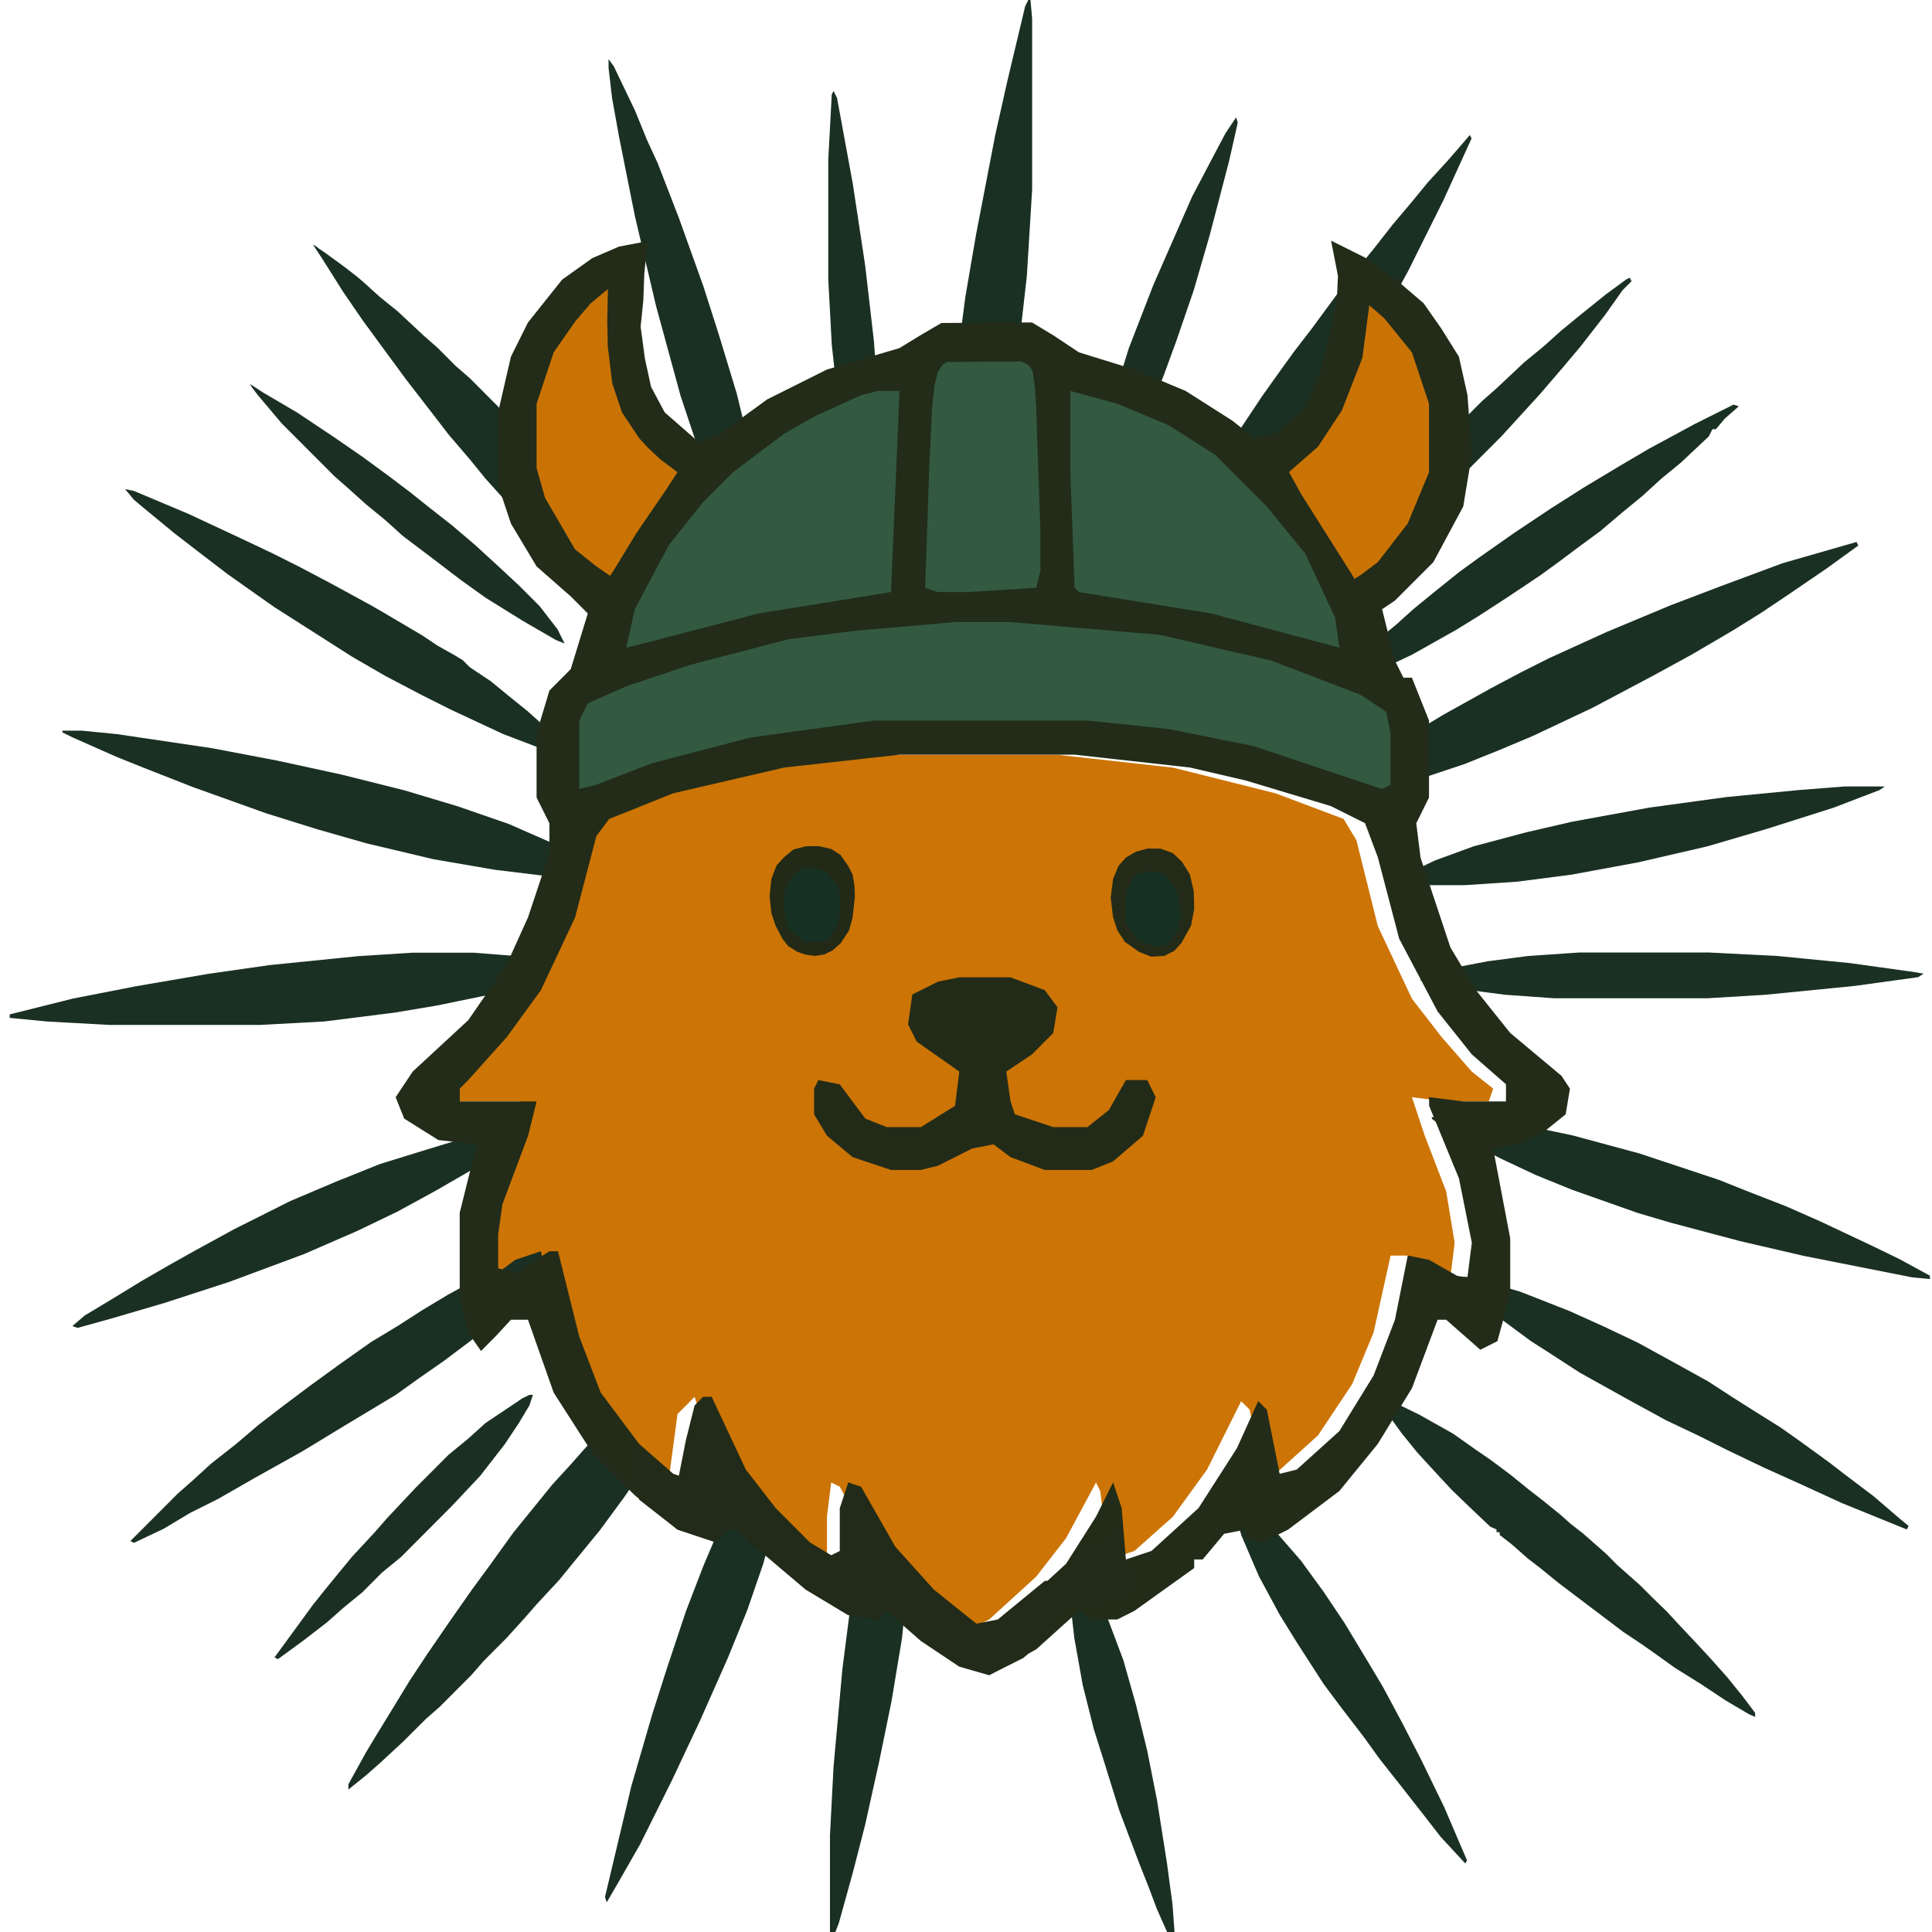
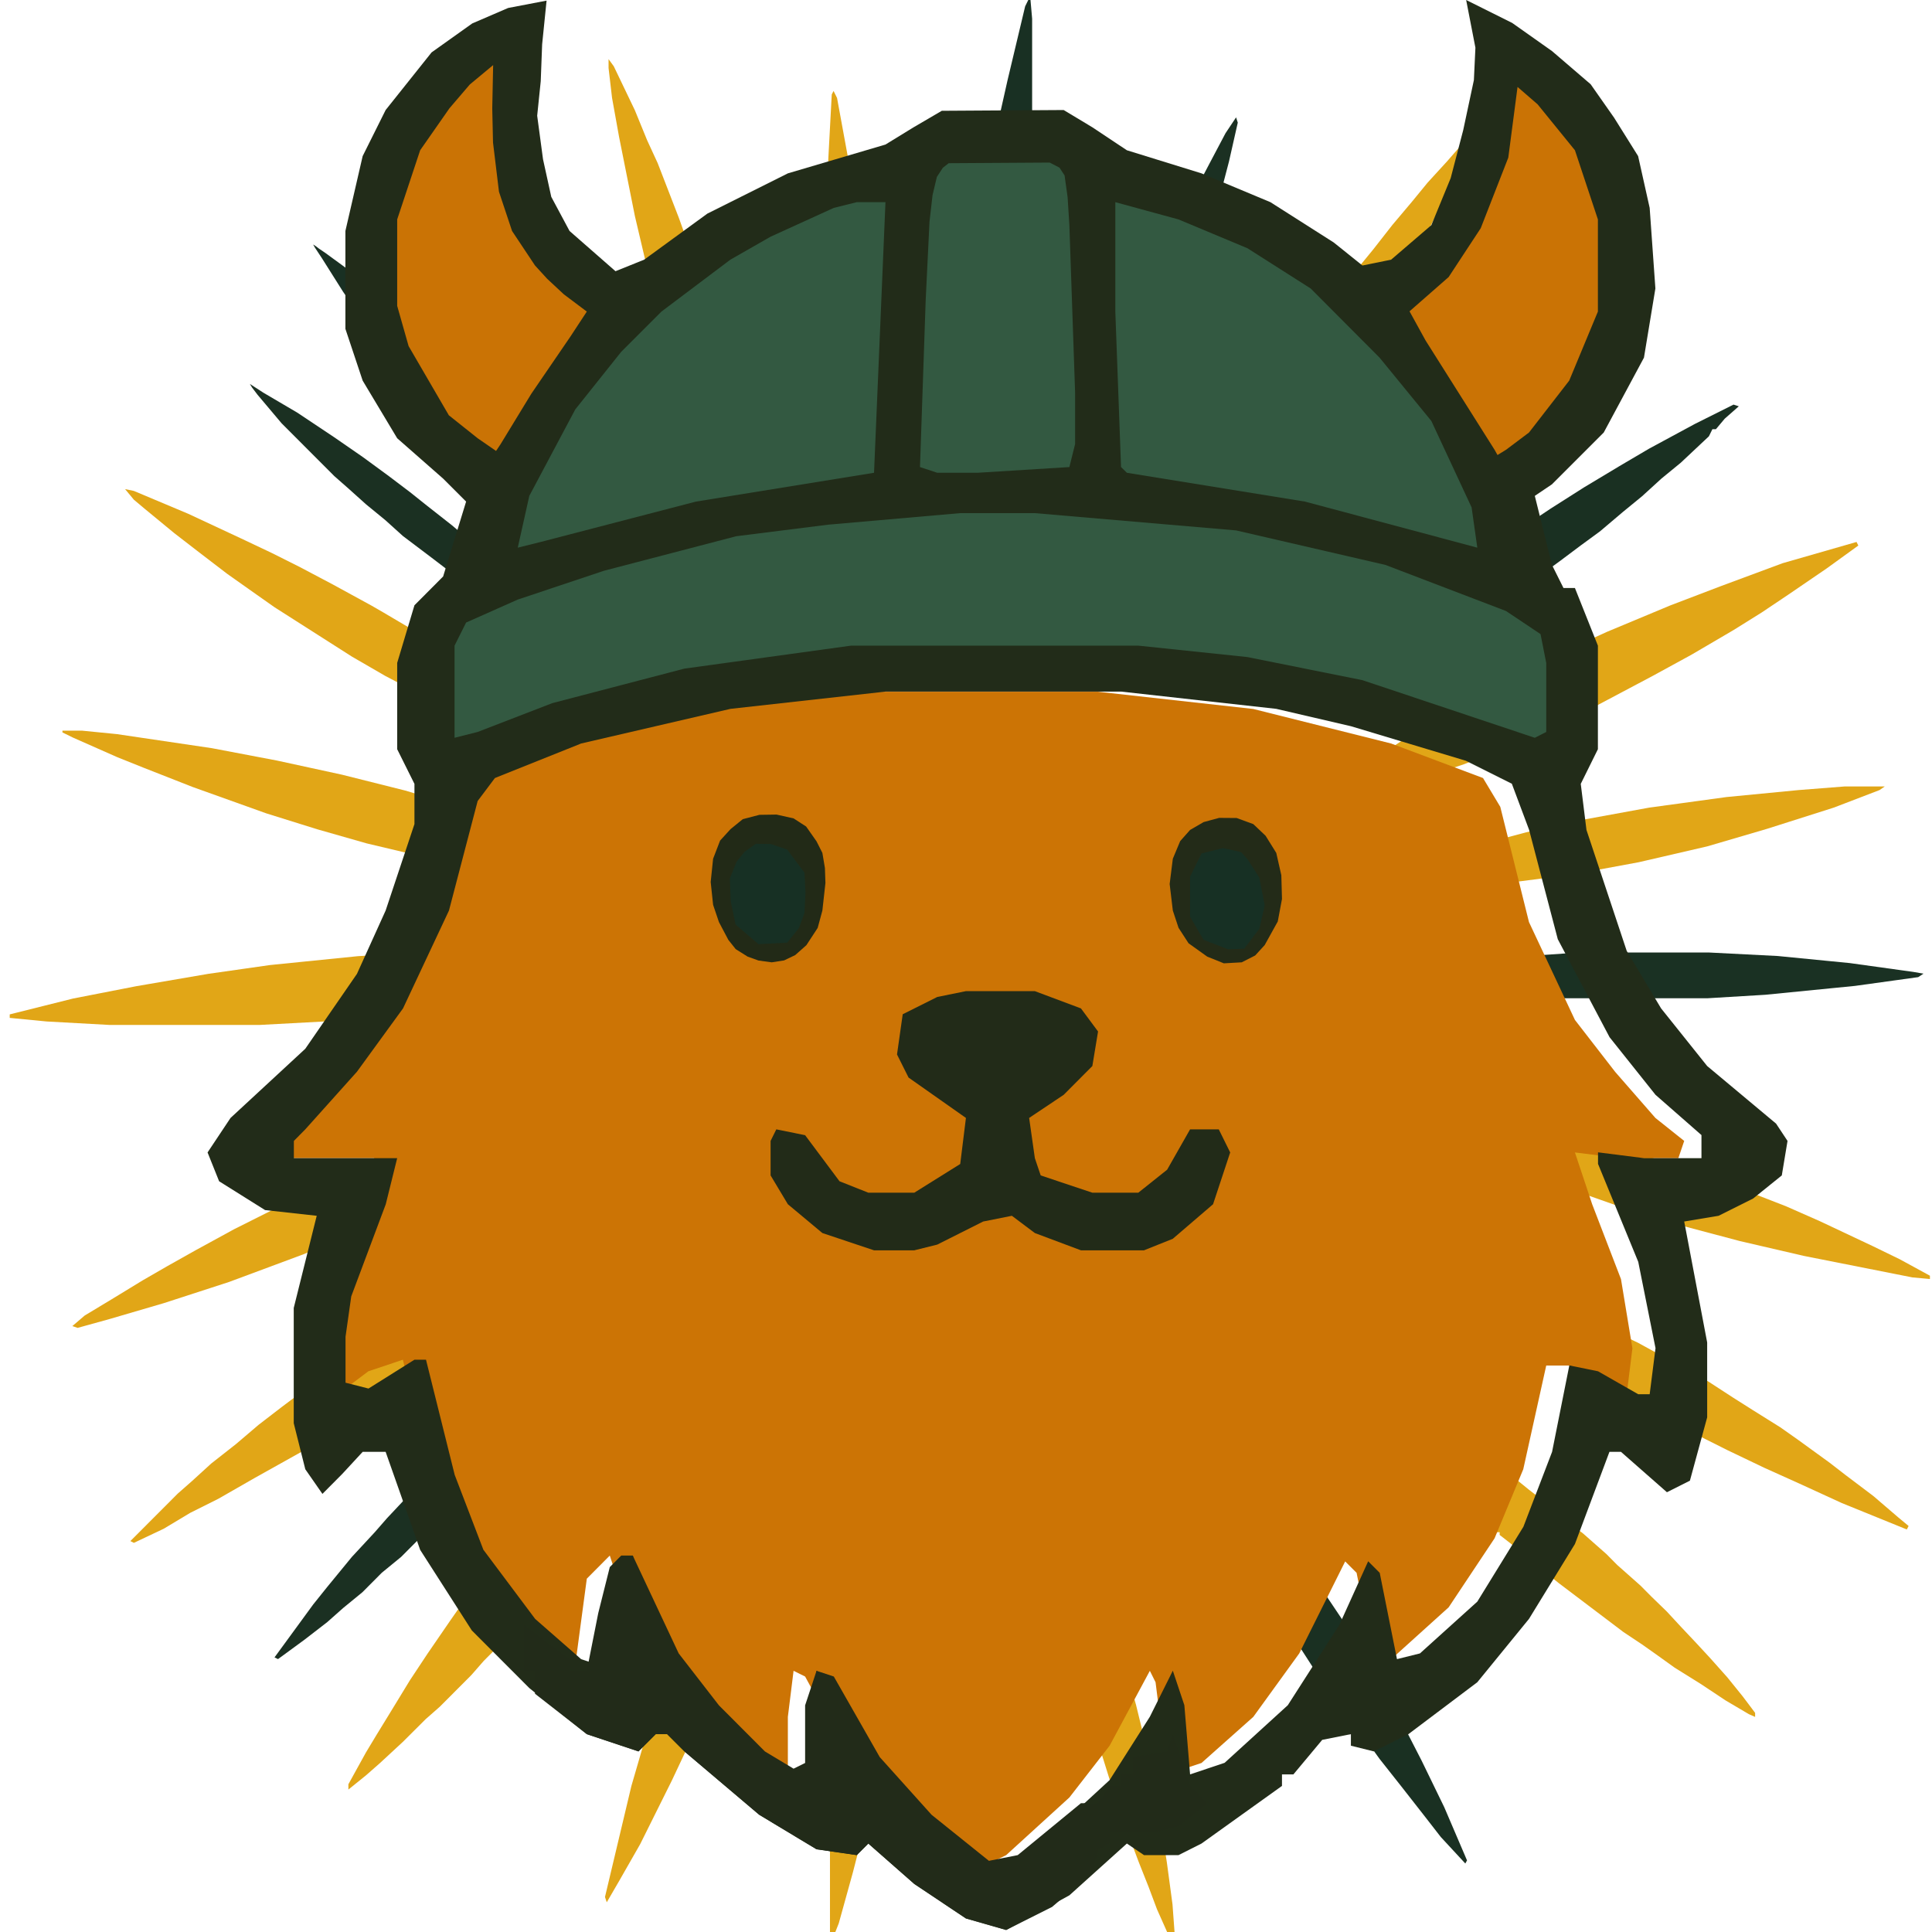
<svg xmlns="http://www.w3.org/2000/svg" version="1.2" viewBox="0 0 2048 2048">
-   <style>.a{fill:#1a3023}.b{fill:#193023}.c{fill:#1a3022}.d{fill:#1a3123}.e{fill:#1b3022}.f{fill:#cc7405}.g{fill:#222c19}.h{fill:#335941}.i{fill:#222b19}.j{fill:#222b18}.k{fill:#ca7305}.l{fill:#232b18}.m{fill:#222a17}.n{fill:#173024}</style>
+   <style>.a{fill:#e1a617}.b{fill:#193023}.c{fill:#1a3022}.d{fill:#1a3123}.e{fill:#1b3022}.f{fill:#cc7405}.g{fill:#222c19}.h{fill:#335941}.i{fill:#222b19}.j{fill:#222b18}.k{fill:#ca7305}.l{fill:#232b18}.m{fill:#222a17}.n{fill:#173024}</style>
  <path class="a" d="m1461.6 1482.1l9.9 1.4 32.8 16 36.1 20.3 24.6 17.4 14.8 10.1 21.4 16 19.6 15.9 13.2 10.2 19.7 15.9 11.5 10.2 13.1 10.2 24.6 21.7 11.5 11.6 24.6 21.8 11.5 11.6 16.4 15.9 14.8 16 16.4 17.4 14.8 16 18.1 20.3 16.4 20.3 13.1 17.4v4.3l-6.6-2.9-24.6-14.5-26.2-17.4-27.9-17.4-18.1-13-16.4-11.6-19.7-13.1-69-52.2-19.7-16-13.1-10.1-16.4-14.5-13.1-10.2v-2.9h-3.3v-2.9l-6.6-2.9-23-21.8-18-17.4-14.8-15.9-21.3-23.2-16.5-20.3-14.7-20.3-8.2-14.5z" />
  <path class="a" d="m1968 574.5l1.9 3.8-33.6 24.3-41 28-27.9 18.7-29.8 18.6-44.7 26.2-41 22.4-63.4 33.6-63.3 29.9-35.4 14.9-37.3 15-61.5 20.5-46.6 11.2-20.5 3.8h-7.4l3.7-7.5 18.6-18.7 35.4-26.1 28-18.7 27.9-16.8 50.3-28 31.7-16.8 29.8-15 61.5-28 67.1-28 54-20.6 65.2-24.2z" />
  <path class="a" d="m740.1 1428.1h1.9l-1.9 15-14.9 39.2-20.5 39.2-22.4 35.5-20.5 29.9-26.1 35.5-26 31.7-16.8 20.6-24.2 26.1-13.1 15-18.6 20.5-24.2 24.3-13.1 15-33.5 33.6-14.9 13.1-24.3 24.2-24.2 22.4-14.9 13.1-18.6 15v-5.6l18.6-33.7 11.2-18.6 14.9-24.3 20.5-33.6 18.6-28.1 24.3-35.4 22.3-31.8 20.5-28 24.2-33.6 24.3-29.9 16.7-20.6 20.5-22.4 13.1-14.9 27.9-29.9 14.9-15 14.9-13 20.5-18.7 18.7-15z" />
  <path class="a" d="m1558.1 143.1l1.8 3.7-29.8 65.4-37.2 74.7-22.4 41.1-20.5 35.5-11.2 20.5-18.6 31.8-16.8 26.1-20.5 31.8-20.5 29.9-26.1 33.6-29.8 39.2-20.5 24.3-18.6 18.7-11.2 13-26.1 20.6-13 9.3-1.9-7.4 16.8-50.5 22.4-48.5 26-44.9 15-26.1 16.7-26.2 26.1-39.2 18.6-26.1 14.9-20.6 18.7-24.3 26.1-35.5 22.3-28 16.8-20.5 20.5-26.2 20.5-24.3 16.8-20.5 20.5-22.4 13-14.9z" />
  <path class="a" d="m437 1009.9h65.2l46.6 3.7 39.1 5.6 14.9 3.8v3.7l-44.7 16.8-31.7 9.4-63.3 13-44.7 7.5-74.6 9.4-68.9 3.7h-158.4l-67.1-3.7-39.1-3.8v-3.7l67.1-16.8 67.1-13.1 76.4-13.1 65.2-9.3 93.1-9.4z" />
  <path class="a" d="m1517.8 1184.2h38.9l59.3 8.7 50.7 10.6 71.1 19.2 84.6 28.1 30.5 12.2 40.6 15.8 35.6 15.7 55.8 26.3 28.8 14 32.1 17.5v3.5l-18.6-1.7-115.1-22.8-67.7-15.7-72.7-19.3-35.6-10.5-69.4-24.5-38.9-15.8-37.2-17.5-27.1-14-32.1-17.6-13.6-10.5z" />
  <path class="a" d="m66.2 774.5h20.5l37.3 3.7 100.6 14.9 68.9 13.1 69 15 67 16.8 55.9 16.8 54.1 18.7 46.6 20.5 29.8 14.9 18.6 11.3 7.5 7.4-3.7 1.9h-52.2l-61.5-7.5-65.2-11.2-70.8-16.8-52.2-14.9-54.1-16.9-78.2-28-52.2-20.5-27.9-11.2-46.6-20.6-11.2-5.5z" />
  <path class="b" d="m1090.4-0.8h1.9l1.8 20.6v181.2l-5.6 91.5-9.3 82.2-11.2 63.5-11.1 50.4-13.1 44.9-14.9 42.9-9.3 18.7-3.7 1.9-5.6-24.3-1.9-28v-91.6l5.6-67.2 9.3-71 11.2-65.4 20.5-106.4 13-57.9 18.7-78.5z" />
  <path class="a" d="m1137.3 1653.4l5.9 5.2 13.4 21 16.4 32.9 17.8 47.3 13.4 47.3 11.9 48.7 10.4 52.5 10.4 65.8 6 44.6 2.9 39.5-2.9 2.6-16.4-36.8-8.9-23.7-10.4-26.2-20.8-55.2-16.4-52.6-10.4-32.9-11.9-47.3-8.9-49.9-3-26.3v-55.2z" />
  <path class="b" d="M 332.014 259.319 C 332.211 259.002 338.398 263.551 338.339 263.698 L 345 268.2 L 365.5 283.2 L 374.562 290.222 L 378.964 293.668 L 384.2 298.1 L 402.8 314.9 L 421.4 329.9 L 449.4 356 L 464.3 369.1 L 482.9 387.8 L 497.9 400.8 L 527.7 430.7 L 540.7 445.7 L 572.4 477.4 L 589.2 498 L 602.2 511 L 619 531.6 L 643.2 561.5 L 671.1 598.8 L 697.2 638 L 717.7 677.3 L 721.4 688.5 L 714 686.6 L 686 667.9 L 663.7 651.1 L 639.5 632.4 L 615.2 610 L 600.3 597 L 544.4 540.9 L 531.4 526 L 514.6 507.3 L 497.9 486.8 L 475.5 460.6 L 456.8 436.3 L 430.8 402.7 L 404.7 367.2 L 384.2 339.2 L 363.7 309.3 L 341.3 273.8 L 333.9 262.6 L 332.014 259.319 Z" />
  <path class="a" d="m613.4 1308.6l5.6 1.9-22.4 26.1-29.8 28-14.9 13.1-26.1 22.4-26.1 20.6-29.8 22.4-24.2 16.8-26.1 18.7-55.9 33.6-42.9 26.1-50.3 28.1-39.1 22.4-29.8 14.9-28 16.8-31.7 15-3.7-1.9 50.3-50.4 14.9-13.1 20.5-18.7 26.1-20.5 24.2-20.6 24.3-18.7 29.8-22.4 33.5-24.3 31.7-22.4 27.9-16.8 26.1-16.8 28-16.8 41-22.4 41-20.5 31.7-13.1z" />
  <path class="a" d="m645.1 62.7l5.5 7.5 22.4 46.7 13 31.8 11.2 24.3 22.4 57.9 26.1 72.8 16.7 52.3 18.7 61.6 18.6 76.6 7.5 39.3 7.4 57.9 1.9 33.6-5.6-1.9-18.6-29.9-15-28-14.9-33.6-18.6-44.8-22.4-67.3-26-95.3-22.4-95.2-16.8-84.1-7.4-41.1-3.7-31.7z" />
  <path class="a" d="m837 1486h3.7v33.7l-5.6 31.7-11.2 52.3-14.9 54.2-16.7 48.5-20.5 50.5-29.8 67.2-29.9 63.5-33.5 67.3-22.4 39.2-13 22.4-1.9-5.6 28-117.7 22.3-76.6 14.9-46.7 20.5-61.6 18.7-48.6 16.7-39.2 22.4-48.5 24.2-44.9 22.4-33.6z" />
  <path class="a" d="m1544.3 1352.4l22.4 3.7 44.7 13.1 52.2 20.5 37.2 16.8 35.4 16.8 41 22.5 33.6 18.6 26 16.9 20.5 13 29.9 18.7 18.6 13.1 33.5 24.3 16.8 13 29.8 22.5 26.1 22.4 11.2 9.3-1.9 3.7-68.9-28-44.7-20.5-37.3-16.8-39.1-18.7-29.9-15-35.4-16.8-41-22.4-50.3-28-31.6-20.5-20.5-13.1-35.4-26.2-16.8-14.9-14.9-13.1z" />
  <path class="a" d="m956.2 1514.1l5.6 5.6 3.7 33.6v89.6l-9.3 93.4-11.2 67.3-13 63.5-14.9 67.2-13 50.5-15 54.1-7.4 18.7h-1.9v-112.1l3.8-72.8 9.3-102.8 9.3-72.8 7.4-39.2 16.8-69.1 11.2-33.7 13-29.8z" />
  <path class="a" d="m132.6 518.5l9.3 1.9 57.8 24.3 55.9 26.1 31.7 15 29.8 14.9 35.4 18.7 41 22.4 13 7.5 41 24.2 16.8 11.2 16.8 9.4 9.3 5.6 7.5 7.5 22.3 14.9 20.5 16.8 18.6 15 18.7 16.8 14.9 13 16.8 16.9v3.7l-22.4-5.6-54-20.6-55.9-26.1-29.9-15-39.1-20.5-35.4-20.5-82-52.3-18.6-13.1-31.7-22.4-31.7-24.3-24.2-18.7-31.7-26.1-11.2-9.4z" />
  <path class="a" d="m542.6 1196.5h13l-9.3 9.4-14.9 13-33.5 22.5-35.5 20.5-41 22.4-42.8 20.6-55.9 24.3-29.8 11.1-50.3 18.7-69 22.4-57.7 16.9-33.6 9.3-5.6-1.9 13.1-11.2 27.9-16.8 33.6-20.5 26-15 29.9-16.8 41-22.4 59.6-29.9 48.4-20.5 46.6-18.7 48.5-15 42.8-13z" />
  <path class="a" d="m1955.1 833.7h42.8l-5.5 3.8-48.5 18.6-70.8 22.5-63.4 18.6-72.6 16.8-70.8 13.1-57.8 7.5-55.9 3.7h-74.5l-3.7-3.7 46.5-22.4 41-15 55.9-14.9 48.5-11.2 82-15 81.9-11.2 76.4-7.4z" />
  <path class="c" d="m1306.7 1584.8l7.4 3.3 26 23.2 13 13.2 25.9 29.8 24.1 33.1 22.2 33.1 26 43.1 14.8 24.8 20.4 38.1 20.4 39.7 24.1 49.6 24.1 56.3-1.8 3.3-26-28.1-16.7-21.5-25.9-33.1-22.3-28.2-16.7-23.2-24.1-31.4-18.5-24.8-27.8-43.1-18.5-29.8-22.3-41.3-18.5-43.1-7.4-24.8z" />
  <path class="d" d="m1673.8 1009.7h137.9l72.7 3.7 76.4 7.5 67 9.3 11.2 1.9-5.6 3.7-67.1 9.3-95 9.4-61.5 3.7h-162.1l-52.2-3.7-57.7-7.5-31.7-7.5v-3.7l22.4-7.5 48.4-9.3 42.9-5.6z" />
  <path class="c" d="m1837.6 428.9l5.6 1.8-14.9 13.1-9.4 11.2h-3.7l-3.7 7.5-29.8 28-20.5 16.8-20.5 18.7-20.5 16.8-24.2 20.5-20.5 15-22.4 16.8-20.5 14.9-33.5 22.4-31.7 20.6-24.2 14.9-46.6 26.2-59.6 28-13.1 5.6-5.6-1.9 22.4-28h3.7v-3.7l7.5-7.5h3.7v-3.7h3.7v-3.8l20.5-16.8 18.7-16.8 20.5-16.8 27.9-22.4 20.5-14.9 37.3-26.2 39.1-26.1 35.4-22.5 37.3-22.4 31.6-18.6 48.5-26.2z" />
  <path class="a" d="m883.6 96.4l3.7 7.4 16.8 91.6 13 85.9 9.3 80.3 3.7 52.3v89.7l-5.5 57.9-3.8 7.4-13-35.4-11.2-48.6-7.5-52.3-7.4-67.3-3.7-69.1v-127l3.7-69.1z" />
  <path class="e" d="m1310.3 124.4l1.8 5.6-9.3 41.1-20.5 78.4-16.8 57.9-18.6 54.2-13 35.5-13.1 33.6-24.2 54.2-16.8 31.7-13 20.6-16.8 22.4-1.8-5.6 7.4-44.8 14.9-56.1 26.1-84 26.1-67.3 41-93.4 18.6-35.4 16.8-31.8z" />
  <path class="e" d="m1727.6 294.4l1.9 3.7-9.3 9.3-18.6 26.2-26.1 33.6-20.5 24.3-22.4 26.1-41 44.9-33.5 33.6-14.9 13.1-22.4 20.5-20.5 16.8-24.2 20.6-35.4 26.1-20.5 13.1-9.3 3.7 7.4-14.9 18.7-26.2 20.5-26.1 52.1-56 7.5-9.4 14.9-13.1 39.1-39.2 14.9-13.1 29.8-28 20.5-16.8 18.7-16.8 20.5-16.8 27.9-22.4 20.5-15z" />
  <path class="e" d="M 264.851 406.962 L 279.061 416.196 L 315.3 437.5 L 354.4 463.6 L 384.2 484.2 L 412.2 504.7 L 434.5 521.6 L 453.2 536.5 L 479.3 557 L 503.5 577.6 L 525.9 598.1 L 550.1 620.6 L 568.7 639.2 L 570.82 641.339 L 572.4 643 L 591.1 667.2 L 598.5 682.2 L 589.2 678.4 L 553.8 657.9 L 514.7 633.6 L 488.6 614.9 L 456.9 590.7 L 427.1 568.2 L 408.5 551.4 L 388 534.6 L 369.3 517.8 L 354.4 504.7 L 298.5 448.7 L 272.98 418.422 L 267.247 410.899 L 264.851 406.962 Z" />
  <path class="e" d="m561.2 1478.6h3.7l-3.7 11.2-11.2 18.7-14.9 22.4-26.1 33.6-29.8 31.7-54 54.2-20.5 16.8-20.5 20.6-20.5 16.8-16.8 14.9-24.2 18.7-28 20.5-3.7-1.8 41-56.1 14.9-18.6 26.1-31.8 24.2-26.1 13.1-15 29.8-31.7 35.4-35.5 20.5-16.8 18.6-16.8 39.1-26.2z" />
-   <path class="f" d="m935.4 800.1h185.6l122.3 13.6 108.6 27.2 72.4 27.2 13.6 22.7 22.6 90.8 36.2 77.1 31.7 40.9 31.7 36.3 22.7 18.1-4.6 13.6h-45.2l-36.3-4.5 13.6 40.8 22.7 59 9 54.5-4.5 36.3-22.7-9.1-22.6-13.6h-18.1l-18.1 81.7-22.6 54.4-36.2 54.4-45.3 40.9h-13.6l-13.6-68.1-9-9-36.2 72.5-36.2 50-40.8 36.3-27.1 9-9.1-72.6-4.5-9-31.7 59-31.7 40.8-49.8 45.4-18.1 9-22.6-4.5-58.9-54.4-31.7-40.9-27.1-49.9-9.1-4.5-4.5 36.3v40.8l-13.6 4.5-36.2-27.2-40.7-40.8-36.3-63.6-13.5-40.8-18.1 18.2-9.1 68-27.2-13.6-31.6-31.8-36.3-54.4-22.6-63.5-18.1-77.2-27.2 9.1-18.1 13.6-18.1-4.5v-36.3l9.1-49.9 27.1-63.6 4.6-27.2h-81.5l4.5-18.1 36.2-36.3 36.2-50 40.8-77.1 18.1-63.5 13.6-45.4 27.1-18.1 49.8-18.2 117.7-27.2z" />
-   <path class="g" d="m656.2 261.4l30.3-5.8-3.5 34.5-1.1 29-2.8 27.2 4.6 34.3 6.5 29.6 14.4 26.9 36.2 31.7 22.6-9.1 49.8-36.3 63.4-31.7 76.9-22.7 22-13.5 22.4-13.1 96-0.6 22.6 13.6 27.2 18.1 58.8 18.2 54.3 22.7 49.8 31.7 22.7 18.2 22.6-4.6 31.7-27.2 15.2-37 9.9-37.9 8.4-39.4 1.2-25.5-7.3-37.6 36.3 18.1 31.4 22.2 30.4 26.1 18.5 26.4 18.9 30.2 9.1 40.8 4.5 63.5-9 54.5-31.7 59-40.8 40.8-13.5 9.1 13.5 54.4 9.1 18.2h9l18.1 45.4v81.6l-13.5 27.3 4.5 36.3 31.7 95.3 27.1 45.3 36.3 45.4 54.3 45.4 9 13.6-4.5 27.2-22.6 18.2-27.2 13.6-27.1 4.5 18.1 95.3v59l-13.6 49.9-18.1 9.1-36.2-31.8h-9.1l-27.2 72.6-36.2 59-40.7 49.9-54.3 40.9-27.2 13.6-18.1-4.5v-9.1l-22.6 4.5-22.7 27.2h-9v9.1l-63.4 45.4-18.1 9.1h-27.2l-13.5-9.1-45.3 40.8-49.8 27.3-31.7-9.1-40.7-27.2-36.2-31.8-9.1 9.1-31.7-4.6-45.2-27.2-58.9-49.9-13.6-13.6h-9l-13.6 13.6-40.7-13.6-45.3-36.3-45.3-45.4-40.7-63.5-27.2-77.2h-18.1l-16 17.3-15.7 15.8-13.5-19.4-9.1-36.3v-90.8l18.1-72.6-40.7-4.5-36.2-22.7-9.1-22.7 18.1-27.2 58.9-54.5 40.7-59 22.6-49.9 22.7-68.1v-31.7l-13.6-27.3v-68l13.6-45.4 22.6-22.7 18.1-59-18.1-18.1-36.2-31.8-27.2-45.4-13.6-40.8v-77.1l13.6-59 18.1-36.3 36.2-45.4 32-22.8zm297.4 538.6l-122.2 13.6-117.7 27.3-67.9 27.2-13.6 18.1-22.6 86.3-36.2 77.1-36.3 49.9-40.7 45.4-9 9.1v13.6h81.4l-9 36.3-27.2 72.6-4.5 31.8v36.2l18.1 4.6 36.2-22.7h9.1l22.6 90.7 22.6 59 40.8 54.5 36.2 31.7 13.6 4.6 9-68.1 18.1-18.1 13.6 40.8 27.2 49.9 40.7 45.4 36.2 31.8 18.1 4.5 4.6-9.1v-45.4l4.5-27.2 13.6 13.6 31.6 54.5 40.8 45.4 40.7 36.3 22.7 4.5 27.1-18.1 54.3-50 31.7-49.9 18.1-36.3 9.1 27.2 4.5 54.5 27.2-9.1 49.8-45.4 40.7-63.5 22.6-49.9 9.1 9.1 13.6 68 18.1-4.5 45.2-40.8 36.3-59 22.6-59 13.6-68.1 22.6 4.6 31.7 18.1h9l4.6-36.3-13.6-68-31.7-77.2v-9.1l36.2 4.6h45.3v-18.2l-36.2-31.7-36.2-45.4-40.8-77.2-22.6-86.2-13.6-36.3-36.2-18.1-90.5-27.2-58.9-13.7-122.2-13.6z" />
-   <path class="h" d="m1012.4 659.4h58.8l158.5 13.6 117.7 27.2 95 36.3 27.2 18.2 4.5 22.7v54.4l-9 4.6-135.8-45.4-90.6-18.2-86-9h-226.3l-131.3 18.1-104.1 27.2-58.8 22.7-18.2 4.6v-72.6l9.1-18.2 40.7-18.1 67.9-22.7 104.2-27.2 72.4-9.1z" />
-   <path class="h" d="m1134.6 414.4l49.8 13.6 54.3 22.7 49.8 31.7 54.3 54.5 40.8 49.9 31.7 68.1 4.5 31.7-135.8-36.3-140.3-22.7-4.6-4.5-4.5-122.5z" />
-   <path class="h" d="m930.9 414.4h22.6l-9 213.2-140.3 22.7-122.3 31.8-18.1 4.5 9.1-40.8 36.2-68.1 36.2-45.4 31.7-31.7 54.3-40.9 31.7-18.1 49.8-22.7z" />
-   <path class="i" d="m745.3 1480.7h9.1l36.2 77.1 31.7 40.9 36.2 36.3 22.6 13.6 9.1-4.5v-45.4l9-27.2 13.6 4.5 36.2 63.5 40.8 45.4 45.2 36.3 22.7-4.5 49.8-40.9h13.5l9.1-13.6h9v-9.1h9.1v-13.6l27.2-4.5 4.5-13.6 13.6 40.8 13.5 13.6-22.6 18.2-18.1 4.5h-36.2v9.1l-9.1 4.5-4.5 18.2-31.7 27.2-36.2 18.2-31.7-9.1-40.7-27.2-36.2-31.8-9.1 9.1-31.7-4.6-45.2-27.2-58.9-49.9-13.6-13.6h-9l-13.6 13.6-40.7-13.6-40.8-31.8v-18.1h-9v-36.3l36.2 27.2v9.1h13.6l9-45.4 9.1-36.3z" />
-   <path class="j" d="m1016.9 1036h54.3l36.3 13.6 13.5 18.2-4.5 27.2-22.6 22.7-27.2 18.2 4.5 31.7 4.6 13.6 40.7 13.6h36.2l22.7-18.1 18.1-31.8h22.6l9 18.2-13.5 40.8-31.7 27.2-22.7 9.1h-49.7l-36.3-13.6-18.1-13.6-22.6 4.5-36.2 18.2-18.1 4.5h-31.7l-40.7-13.6-27.2-22.7-13.6-22.7v-27.2l4.5-9.1 22.7 4.6 27.1 36.3 22.7 9h36.2l36.2-22.6 4.5-36.3-45.2-31.8-9.1-18.2 4.5-31.7 27.2-13.6z" />
-   <path class="k" d="m626 321.7l18.4-15.3-0.7 34.1 0.6 26.9 4.7 38.8 10.3 30.9 18.1 27.2 9.6 10.5 13.1 12.2 18.1 13.6-13 19.8-30.7 44.9-24.2 39.7-3.6 5.4-14.5-10-22.7-18.1-31.7-54.5-9-31.7v-68.1l18.1-54.5 23.1-33.1z" />
-   <path class="k" d="m1451.5 323.6l15.8 13.7 29.4 36.2 18.1 54.5v72.6l-22.6 54.4-31.7 40.9-18.1 13.6-6.7 4.1-2.3-4.1-54.4-86.2-12.6-22.9 30.8-27 25.3-38.5 21.7-55.6z" />
-   <path class="l" d="m1216.4 899.5l13.8 0.1 13.1 4.8 9.7 9.2 8.4 13.5 4 17.6 0.5 18.7-3.3 17.7-10.3 18.6-7.5 8.2-10.6 5.4-14.1 0.8-13.1-5.3-14.7-10.5-7.9-12.2-4.5-13.6-2.5-20.9 2.5-19.9 5.8-13.9 7.8-8.8 10.7-6.2z" />
-   <path class="m" d="m854.2 897.1l13.5-0.2 13.4 3 9.9 6.4 8.2 11.7 4.6 9.1 2 11.9 0.4 11.8-2.4 21.7-3.7 13.7-8.9 13.6-8.8 7.8-8.8 4.2-9.7 1.5-10.4-1.4-8.6-3.1-9.4-5.9-5.8-7.3-7.4-14-4.6-13.6-1.9-18 1.9-18.3 5.5-14.3 8.2-9 9.7-7.9z" />
-   <path class="h" d="m1003.3 383.7l79.6-0.5 7.7 4 4 6.1 2.4 17.1 1.4 22.1 4.5 131.6v40.9l-4.5 18.1-72.4 4.5h-31.7l-13.6-4.5 4.5-131.6 3-61.7 2.4-21 3.4-14.3 4.7-7.2z" />
-   <path class="n" d="m1219.3 923.3l14.3 3.1 5.2 5.7 9.2 14.4 4.3 21.9-4.2 18.4-12 15.8-12.7 0.4-19.3-7.4-10.6-18.2v-31.7l9.1-18.2z" />
-   <path class="n" d="m851.4 919.9l11.8 0.2 12.9 4.4 13.6 18.2 0.8 15.6-0.8 16.1-4.4 11.9-9.2 11.5-22.6 1.2-18.1-15.5-3.8-18-0.7-18.3 5.3-13.2 6.3-7.8z" />
+   <path class="f" d="M 914.275 733.25 L 1163.98 733.25 L 1328.55 751.548 L 1474.66 788.144 L 1572.06 824.743 L 1590.37 855.285 L 1620.78 977.446 L 1669.49 1081.17 L 1712.13 1136.22 L 1754.78 1185.06 L 1785.33 1209.42 L 1779.13 1227.69 L 1718.31 1227.69 L 1669.49 1221.64 L 1687.77 1276.54 L 1718.31 1355.93 L 1730.42 1429.27 L 1724.38 1478.09 L 1693.84 1465.84 L 1663.43 1447.54 L 1639.07 1447.54 L 1614.72 1557.47 L 1584.32 1630.66 L 1535.61 1703.85 L 1474.66 1758.89 L 1456.35 1758.89 L 1438.05 1667.27 L 1425.95 1655.16 L 1377.25 1752.69 L 1328.55 1819.96 L 1273.64 1868.82 L 1237.2 1880.92 L 1224.94 1783.24 L 1218.89 1771.12 L 1176.24 1850.51 L 1133.58 1905.41 L 1066.58 1966.5 L 1042.22 1978.59 L 1011.82 1972.55 L 932.578 1899.36 L 889.922 1844.32 L 853.456 1777.19 L 841.216 1771.12 L 835.162 1819.96 L 835.162 1874.87 L 816.865 1880.92 L 768.158 1844.32 L 713.399 1789.42 L 664.559 1703.85 L 646.396 1648.96 L 622.044 1673.45 L 609.801 1764.93 L 573.204 1746.65 L 530.688 1703.85 L 481.849 1630.66 L 451.441 1545.22 L 427.089 1441.35 L 390.493 1453.61 L 366.139 1471.91 L 341.788 1465.84 L 341.788 1417.01 L 354.031 1349.87 L 390.493 1264.31 L 396.681 1227.69 L 287.028 1227.69 L 293.083 1203.35 L 341.788 1154.52 L 390.493 1087.24 L 445.387 983.511 L 469.74 898.067 L 488.038 836.983 L 524.5 812.629 L 591.503 788.144 L 749.861 751.548 L 914.275 733.25 Z" style="" />
+   <path class="g" d="M 538.627 8.458 L 579.394 0.655 L 574.684 47.072 L 573.204 86.091 L 569.438 122.687 L 575.626 168.835 L 584.371 208.661 L 603.746 244.853 L 652.451 287.504 L 682.858 275.259 L 749.861 226.42 L 835.162 183.77 L 938.629 153.228 L 968.228 135.065 L 998.365 117.44 L 1127.54 116.632 L 1157.94 134.93 L 1194.53 159.283 L 1273.64 183.77 L 1346.7 214.312 L 1413.7 256.962 L 1444.25 281.448 L 1474.66 275.259 L 1517.3 238.664 L 1537.76 188.883 L 1551.08 137.89 L 1562.38 84.88 L 1564 50.571 L 1554.18 -0.018 L 1603.01 24.334 L 1645.27 54.204 L 1686.16 89.321 L 1711.06 124.839 L 1736.47 165.472 L 1748.72 220.366 L 1754.78 305.803 L 1742.67 379.127 L 1700.02 458.51 L 1645.13 513.404 L 1626.96 525.648 L 1645.13 598.839 L 1657.36 623.327 L 1669.49 623.327 L 1693.84 684.409 L 1693.84 794.199 L 1675.67 830.932 L 1681.72 879.765 L 1724.38 1007.98 L 1760.84 1068.95 L 1809.67 1130.03 L 1882.73 1191.1 L 1894.85 1209.42 L 1888.78 1246 L 1858.38 1270.5 L 1821.79 1288.78 L 1785.33 1294.85 L 1809.67 1423.07 L 1809.67 1502.45 L 1791.37 1569.58 L 1767.02 1581.83 L 1718.31 1539.03 L 1706.07 1539.03 L 1669.49 1636.72 L 1620.78 1716.11 L 1566.01 1783.24 L 1492.96 1838.28 L 1456.35 1856.57 L 1432.01 1850.51 L 1432.01 1838.28 L 1401.6 1844.32 L 1371.07 1880.92 L 1358.95 1880.92 L 1358.95 1893.15 L 1273.64 1954.23 L 1249.29 1966.5 L 1212.7 1966.5 L 1194.53 1954.23 L 1133.58 2009.13 L 1066.58 2045.86 L 1023.93 2033.63 L 969.172 1997.04 L 920.464 1954.23 L 908.224 1966.5 L 865.569 1960.31 L 804.755 1923.69 L 725.509 1856.57 L 707.21 1838.28 L 695.102 1838.28 L 676.804 1856.57 L 622.044 1838.28 L 561.095 1789.42 L 500.146 1728.34 L 445.387 1642.91 L 408.791 1539.03 L 384.439 1539.03 L 362.91 1562.33 L 341.788 1583.59 L 323.624 1557.47 L 311.38 1508.64 L 311.38 1386.47 L 335.734 1288.78 L 280.974 1282.73 L 232.268 1252.19 L 220.025 1221.64 L 244.377 1185.06 L 323.624 1111.73 L 378.382 1032.34 L 408.791 965.207 L 439.332 873.577 L 439.332 830.932 L 421.035 794.199 L 421.035 702.708 L 439.332 641.626 L 469.74 611.084 L 494.092 531.702 L 469.74 507.35 L 421.035 464.564 L 384.439 403.481 L 366.139 348.586 L 366.139 244.853 L 384.439 165.472 L 408.791 116.632 L 457.495 55.548 L 500.55 24.873 L 538.627 8.458 Z M 938.766 733.115 L 774.349 751.413 L 615.989 788.144 L 524.633 824.743 L 506.335 849.096 L 475.928 965.207 L 427.223 1068.95 L 378.382 1136.08 L 323.624 1197.16 L 311.516 1209.42 L 311.516 1227.69 L 421.035 1227.69 L 408.926 1276.54 L 372.329 1374.22 L 366.275 1417.01 L 366.275 1465.71 L 390.628 1471.91 L 439.332 1441.35 L 451.576 1441.35 L 481.984 1563.39 L 512.39 1642.77 L 567.284 1716.11 L 615.989 1758.75 L 634.287 1764.93 L 646.396 1673.31 L 670.748 1648.96 L 689.048 1703.85 L 725.643 1771 L 780.404 1832.08 L 829.108 1874.87 L 853.456 1880.92 L 859.645 1868.67 L 859.645 1807.59 L 865.707 1771 L 883.998 1789.29 L 926.516 1862.61 L 981.412 1923.69 L 1036.17 1972.55 L 1066.72 1978.59 L 1103.18 1954.23 L 1176.24 1886.96 L 1218.89 1819.83 L 1243.24 1771 L 1255.47 1807.59 L 1261.54 1880.92 L 1298.13 1868.67 L 1365.13 1807.59 L 1419.9 1722.16 L 1450.31 1655.01 L 1462.56 1667.27 L 1480.85 1758.75 L 1505.2 1752.69 L 1566.01 1697.8 L 1614.86 1618.43 L 1645.27 1539.03 L 1663.55 1447.41 L 1693.97 1453.61 L 1736.62 1477.96 L 1748.72 1477.96 L 1754.92 1429.12 L 1736.62 1337.63 L 1693.97 1233.77 L 1693.97 1221.52 L 1742.67 1227.69 L 1803.62 1227.69 L 1803.62 1203.23 L 1754.92 1160.57 L 1706.21 1099.48 L 1651.32 995.61 L 1620.9 879.638 L 1602.61 830.794 L 1553.9 806.44 L 1432.15 769.846 L 1352.9 751.413 L 1188.48 733.115 L 938.766 733.115 Z" style="" />
+   <path class="h" d="M 1017.87 543.945 L 1096.99 543.945 L 1310.24 562.243 L 1468.6 598.839 L 1596.41 647.679 L 1633.02 672.167 L 1639.07 702.708 L 1639.07 775.899 L 1626.96 782.089 L 1444.25 721.007 L 1322.35 696.518 L 1206.65 684.409 L 902.162 684.409 L 725.509 708.763 L 585.447 745.358 L 506.335 775.899 L 481.849 782.089 L 481.849 684.409 L 494.092 659.923 L 548.851 635.571 L 640.207 605.028 L 780.404 568.433 L 877.809 556.189 L 1017.87 543.945 Z" style="" />
+   <path class="h" d="M 1182.29 214.312 L 1249.29 232.609 L 1322.35 263.151 L 1389.36 305.803 L 1462.41 379.127 L 1517.3 446.266 L 1559.97 537.892 L 1566.01 580.541 L 1383.3 531.702 L 1194.53 501.16 L 1188.35 495.105 L 1182.29 330.288 L 1182.29 214.312 Z" style="" />
+   <path class="h" d="M 908.224 214.312 L 938.629 214.312 L 926.516 501.16 L 737.752 531.702 L 573.204 574.487 L 548.851 580.541 L 561.095 525.648 L 609.801 434.023 L 658.505 372.939 L 701.156 330.288 L 774.214 275.259 L 816.865 250.907 L 883.871 220.366 L 908.224 214.312 Z" style="" />
+   <path class="i" d="M 658.505 1648.96 L 670.748 1648.96 L 719.454 1752.69 L 762.105 1807.74 L 810.81 1856.57 L 841.216 1874.87 L 853.456 1868.82 L 853.456 1807.74 L 865.569 1771.12 L 883.871 1777.19 L 932.578 1862.61 L 987.463 1923.69 L 1048.28 1972.55 L 1078.83 1966.5 L 1145.84 1911.46 L 1163.98 1911.46 L 1176.24 1893.15 L 1188.35 1893.15 L 1188.35 1880.92 L 1200.59 1880.92 L 1200.59 1862.61 L 1237.2 1856.57 L 1243.24 1838.28 L 1261.54 1893.15 L 1279.7 1911.46 L 1249.29 1935.95 L 1224.94 1942.01 L 1176.24 1942.01 L 1176.24 1954.23 L 1163.98 1960.31 L 1157.94 1984.77 L 1115.29 2021.4 L 1066.58 2045.86 L 1023.93 2033.63 L 969.172 1997.04 L 920.464 1954.23 L 908.224 1966.5 L 865.569 1960.31 L 804.755 1923.69 L 725.509 1856.57 L 707.21 1838.28 L 695.102 1838.28 L 676.804 1856.57 L 622.044 1838.28 L 567.149 1795.47 L 567.149 1771.12 L 555.041 1771.12 L 555.041 1722.3 L 603.746 1758.89 L 603.746 1771.12 L 622.044 1771.12 L 634.153 1710.05 L 646.396 1661.2 L 658.505 1648.96 Z" style="" />
+   <path class="j" d="M 1023.93 1050.65 L 1096.99 1050.65 L 1145.84 1068.95 L 1163.98 1093.42 L 1157.94 1130.03 L 1127.54 1160.57 L 1090.93 1185.06 L 1096.99 1227.69 L 1103.18 1246 L 1157.94 1264.31 L 1206.65 1264.31 L 1237.2 1239.95 L 1261.54 1197.16 L 1291.95 1197.16 L 1304.05 1221.64 L 1285.89 1276.54 L 1243.24 1313.14 L 1212.7 1325.39 L 1145.84 1325.39 L 1096.99 1307.08 L 1072.63 1288.78 L 1042.22 1294.85 L 993.523 1319.33 L 969.172 1325.39 L 926.516 1325.39 L 871.758 1307.08 L 835.162 1276.54 L 816.865 1246 L 816.865 1209.42 L 822.919 1197.16 L 853.456 1203.35 L 889.922 1252.19 L 920.464 1264.31 L 969.172 1264.31 L 1017.87 1233.89 L 1023.93 1185.06 L 963.11 1142.26 L 950.87 1117.79 L 956.92 1075.14 L 993.523 1056.84 L 1023.93 1050.65 Z" style="" />
+   <path class="k" d="M 497.993 89.588 L 522.751 69.004 L 521.808 114.882 L 522.615 151.076 L 528.939 203.278 L 542.797 244.853 L 567.149 281.448 L 580.066 295.576 L 597.691 311.991 L 622.044 330.288 L 604.554 356.928 L 563.248 417.339 L 530.688 470.754 L 525.846 478.018 L 506.335 464.564 L 475.794 440.213 L 433.143 366.885 L 421.035 324.235 L 421.035 232.609 L 445.387 159.283 L 476.466 114.748 L 497.993 89.588 Z" style="" />
+   <path class="k" d="M 1608.66 92.146 L 1629.92 110.577 L 1669.49 159.283 L 1693.84 232.609 L 1693.84 330.288 L 1663.43 403.481 L 1620.78 458.51 L 1596.41 476.807 L 1587.41 482.325 L 1584.32 476.807 L 1511.12 360.829 L 1494.16 330.02 L 1535.61 293.693 L 1569.64 241.893 L 1598.85 167.087 L 1608.66 92.146 Z" style="" />
+   <path class="l" d="M 1292.36 866.984 L 1310.92 867.122 L 1328.55 873.577 L 1341.59 885.954 L 1352.9 904.119 L 1358.27 927.804 L 1358.95 952.968 L 1354.5 976.781 L 1340.65 1001.79 L 1330.56 1012.83 L 1316.31 1020.1 L 1297.33 1021.17 L 1279.7 1014.05 L 1259.92 999.914 L 1249.29 983.511 L 1243.24 965.207 L 1239.88 937.088 L 1243.24 910.307 L 1251.04 891.603 L 1261.54 879.765 L 1275.94 871.425 L 1292.36 866.984 Z" style="" />
+   <path class="m" d="M 805.025 863.753 L 823.188 863.487 L 841.216 867.525 L 854.537 876.141 L 865.569 891.879 L 871.758 904.119 L 874.45 920.131 L 874.991 936.006 L 871.758 965.207 L 866.777 983.629 L 854.802 1001.93 L 842.964 1012.43 L 831.126 1018.09 L 818.075 1020.1 L 804.082 1018.21 L 792.511 1014.05 L 779.864 1006.11 L 772.06 996.285 L 762.105 977.446 L 755.915 959.151 L 753.36 934.936 L 755.915 910.307 L 763.315 891.073 L 774.349 878.96 L 787.399 868.331 L 805.025 863.753 Z" style="" />
+   <path class="h" d="M 1005.63 173.006 L 1112.73 172.334 L 1123.09 177.715 L 1128.48 185.923 L 1131.7 208.93 L 1133.58 238.664 L 1139.64 415.725 L 1139.64 470.754 L 1133.58 495.105 L 1036.17 501.16 L 993.523 501.16 L 975.222 495.105 L 981.273 318.045 L 985.312 235.031 L 988.543 206.777 L 993.126 187.537 L 999.442 177.85 L 1005.63 173.006 Z" style="" />
+   <path class="n" d="M 1296.26 899.01 L 1315.49 903.175 L 1322.49 910.849 L 1334.87 930.22 L 1340.65 959.688 L 1335 984.444 L 1318.85 1005.71 L 1301.77 1006.24 L 1275.8 996.285 L 1261.54 971.797 L 1261.54 929.15 L 1273.78 904.659 L 1296.26 899.01 Z" style="" />
+   <path class="n" d="M 801.256 894.432 L 817.134 894.708 L 834.489 900.622 L 852.788 925.112 L 853.869 946.098 L 852.788 967.758 L 846.864 983.769 L 834.489 999.249 L 804.082 1000.87 L 779.731 980.007 L 774.616 955.787 L 773.676 931.164 L 780.805 913.402 L 789.282 902.91 L 801.256 894.432 Z" style="" />
</svg>
